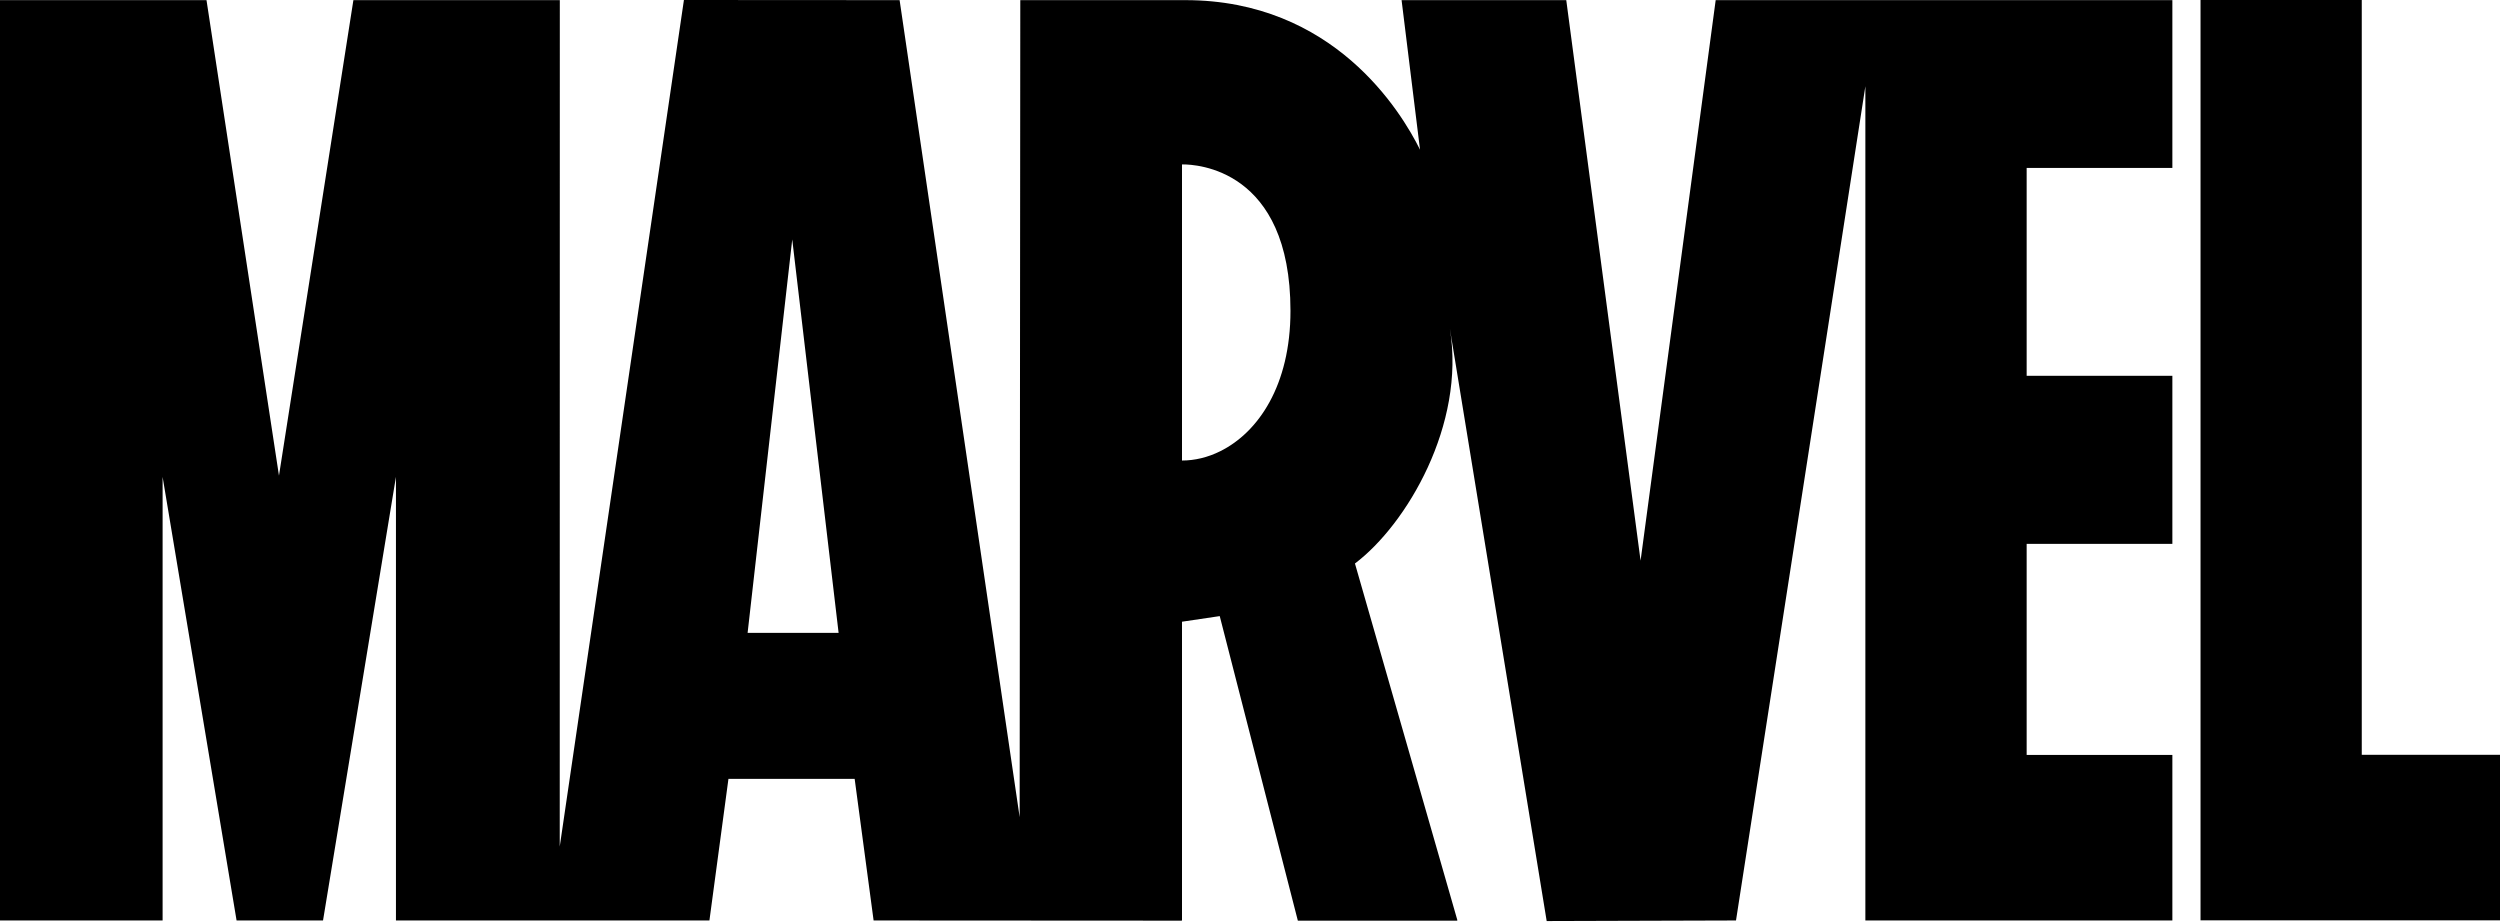
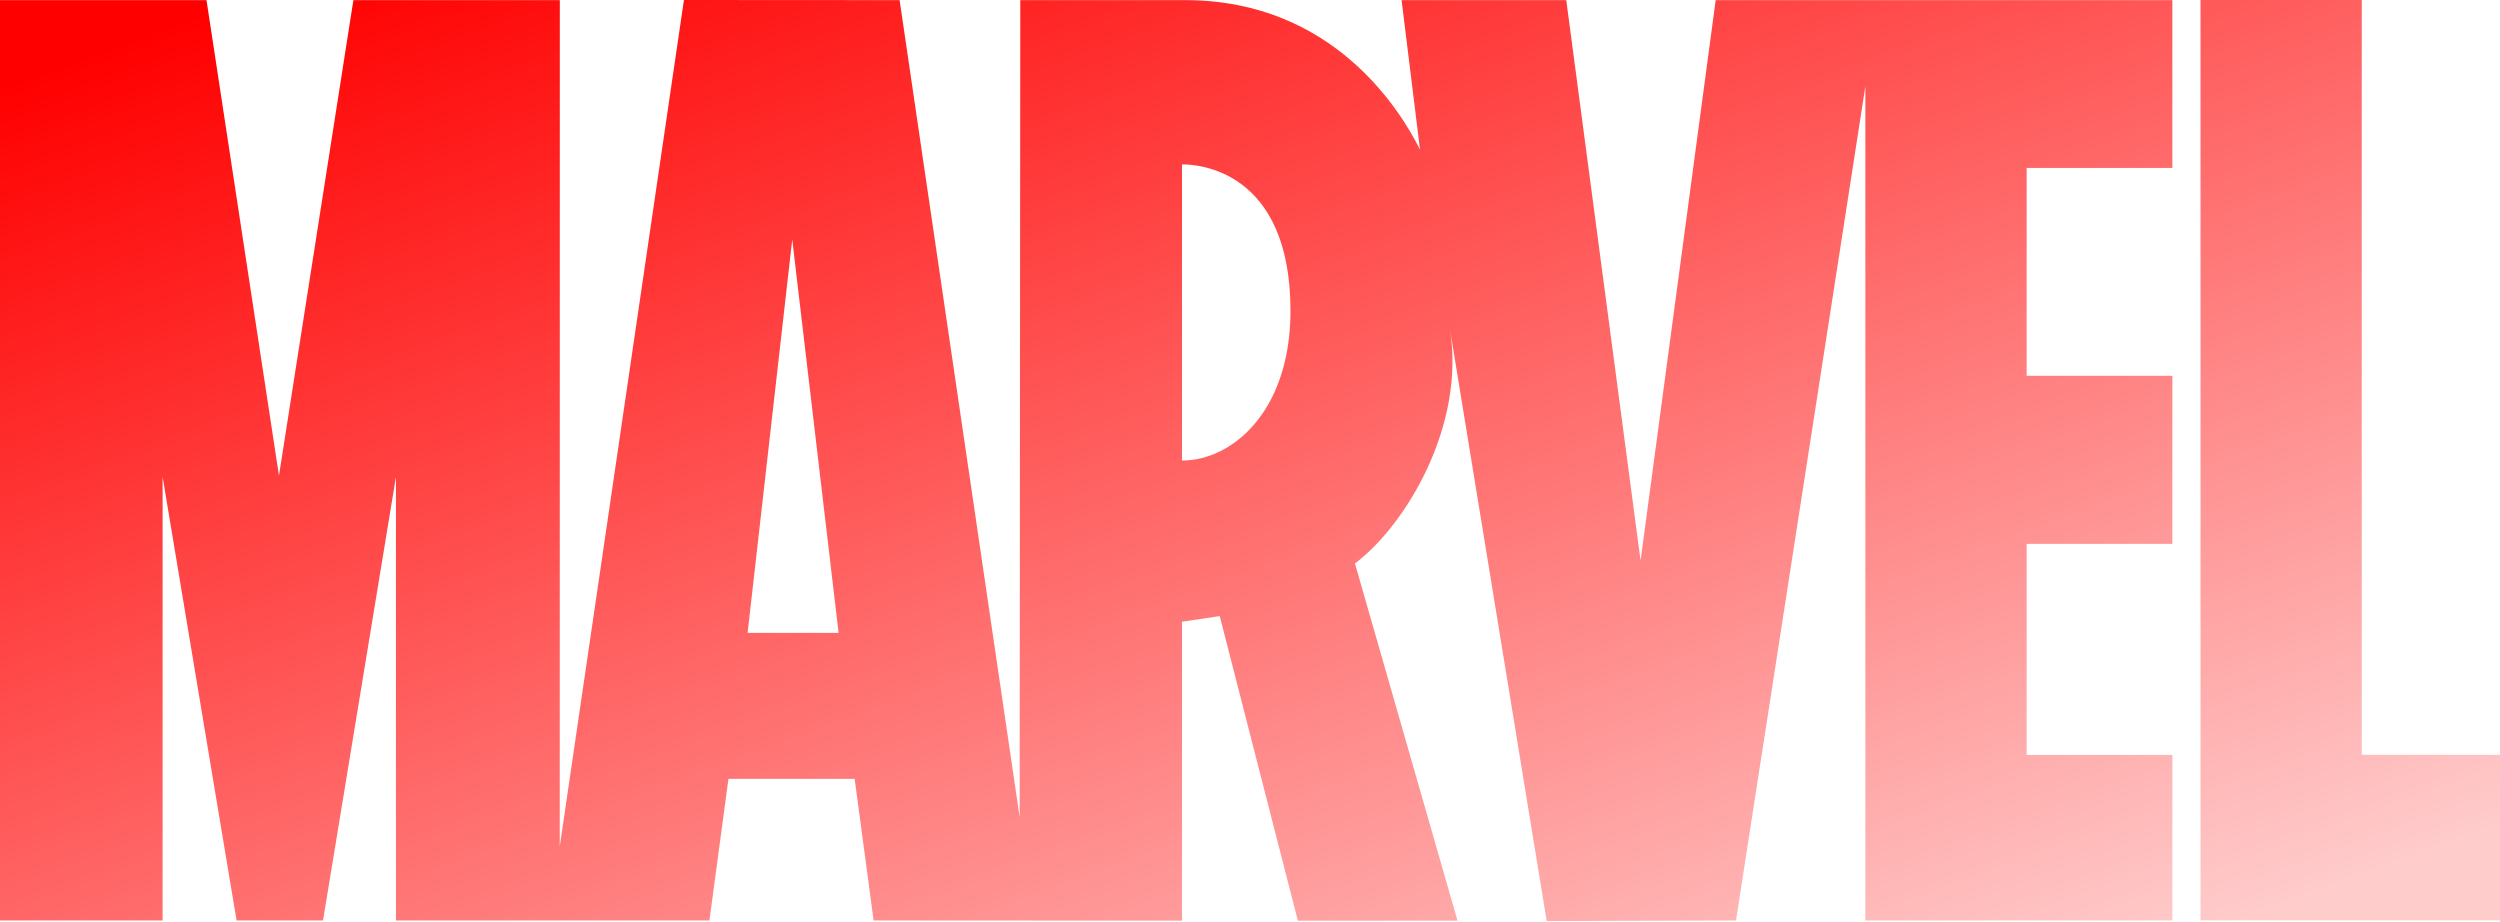
- <svg xmlns="http://www.w3.org/2000/svg" width="95" height="35" viewBox="0 0 95 35" fill="none">
-   <path d="M82.55 6.381V0.005H65.196L62.342 21.305L59.518 0.005H53.26L53.961 5.689C53.238 4.233 50.676 0.005 45.037 0.005C45 0.002 38.771 0.005 38.771 0.005L38.747 31.052L34.185 0.005L25.989 0L21.27 32.169L21.273 0.005H13.429L10.601 18.074L7.847 0.005H0V34.978H6.179V18.121L8.99 34.978H12.275L15.046 18.121V34.978H26.958L27.681 29.596H32.477L33.197 34.978L44.892 34.985H44.902V34.978H44.909H44.916V23.625L46.35 23.412L49.318 34.985H49.325H55.36H55.367L55.365 34.978H55.376H55.383L51.488 21.413C53.462 19.921 55.691 16.13 55.097 12.504V12.501C55.104 12.55 58.774 35 58.774 35L65.968 34.978L70.884 3.277V34.978H82.55V28.688H77.013V20.667H82.55V14.281H77.013V6.381H82.55ZM28.409 24.05L30.105 9.099L31.867 24.05H28.409ZM46.37 17.146C45.895 17.382 45.399 17.5 44.916 17.5V6.251C44.925 6.251 44.934 6.248 44.946 6.248C45.43 6.246 49.038 6.398 49.038 11.814C49.038 14.647 47.811 16.432 46.37 17.146ZM95 28.683V34.973H83.62V0H89.747V28.683H95Z" fill="black" />
+ <svg xmlns="http://www.w3.org/2000/svg" width="95" height="35" viewBox="0 0 95 35" fill="red">
+   <defs>
+     <linearGradient id="gradient" y1="0" y2="1">
+       <stop offset="5%" stop-color="#FF0000" />
+       <stop offset="95%" stop-color="#FFCCCC" />
+     </linearGradient>
+   </defs>
+   <path d="M82.55 6.381V0.005H65.196L62.342 21.305L59.518 0.005H53.26L53.961 5.689C53.238 4.233 50.676 0.005 45.037 0.005C45 0.002 38.771 0.005 38.771 0.005L38.747 31.052L34.185 0.005L25.989 0L21.27 32.169L21.273 0.005H13.429L10.601 18.074L7.847 0.005H0V34.978H6.179V18.121L8.99 34.978H12.275L15.046 18.121V34.978H26.958L27.681 29.596H32.477L33.197 34.978L44.892 34.985H44.902V34.978H44.909H44.916V23.625L46.35 23.412L49.318 34.985H49.325H55.36H55.367L55.365 34.978H55.376H55.383L51.488 21.413C53.462 19.921 55.691 16.13 55.097 12.504V12.501C55.104 12.55 58.774 35 58.774 35L65.968 34.978L70.884 3.277V34.978H82.55V28.688H77.013V20.667H82.55V14.281H77.013V6.381H82.55ZM28.409 24.05L30.105 9.099L31.867 24.05H28.409ZM46.37 17.146C45.895 17.382 45.399 17.5 44.916 17.5V6.251C44.925 6.251 44.934 6.248 44.946 6.248C45.43 6.246 49.038 6.398 49.038 11.814C49.038 14.647 47.811 16.432 46.37 17.146ZM95 28.683V34.973H83.62V0H89.747V28.683H95Z" fill="url(#gradient)" />
</svg>
